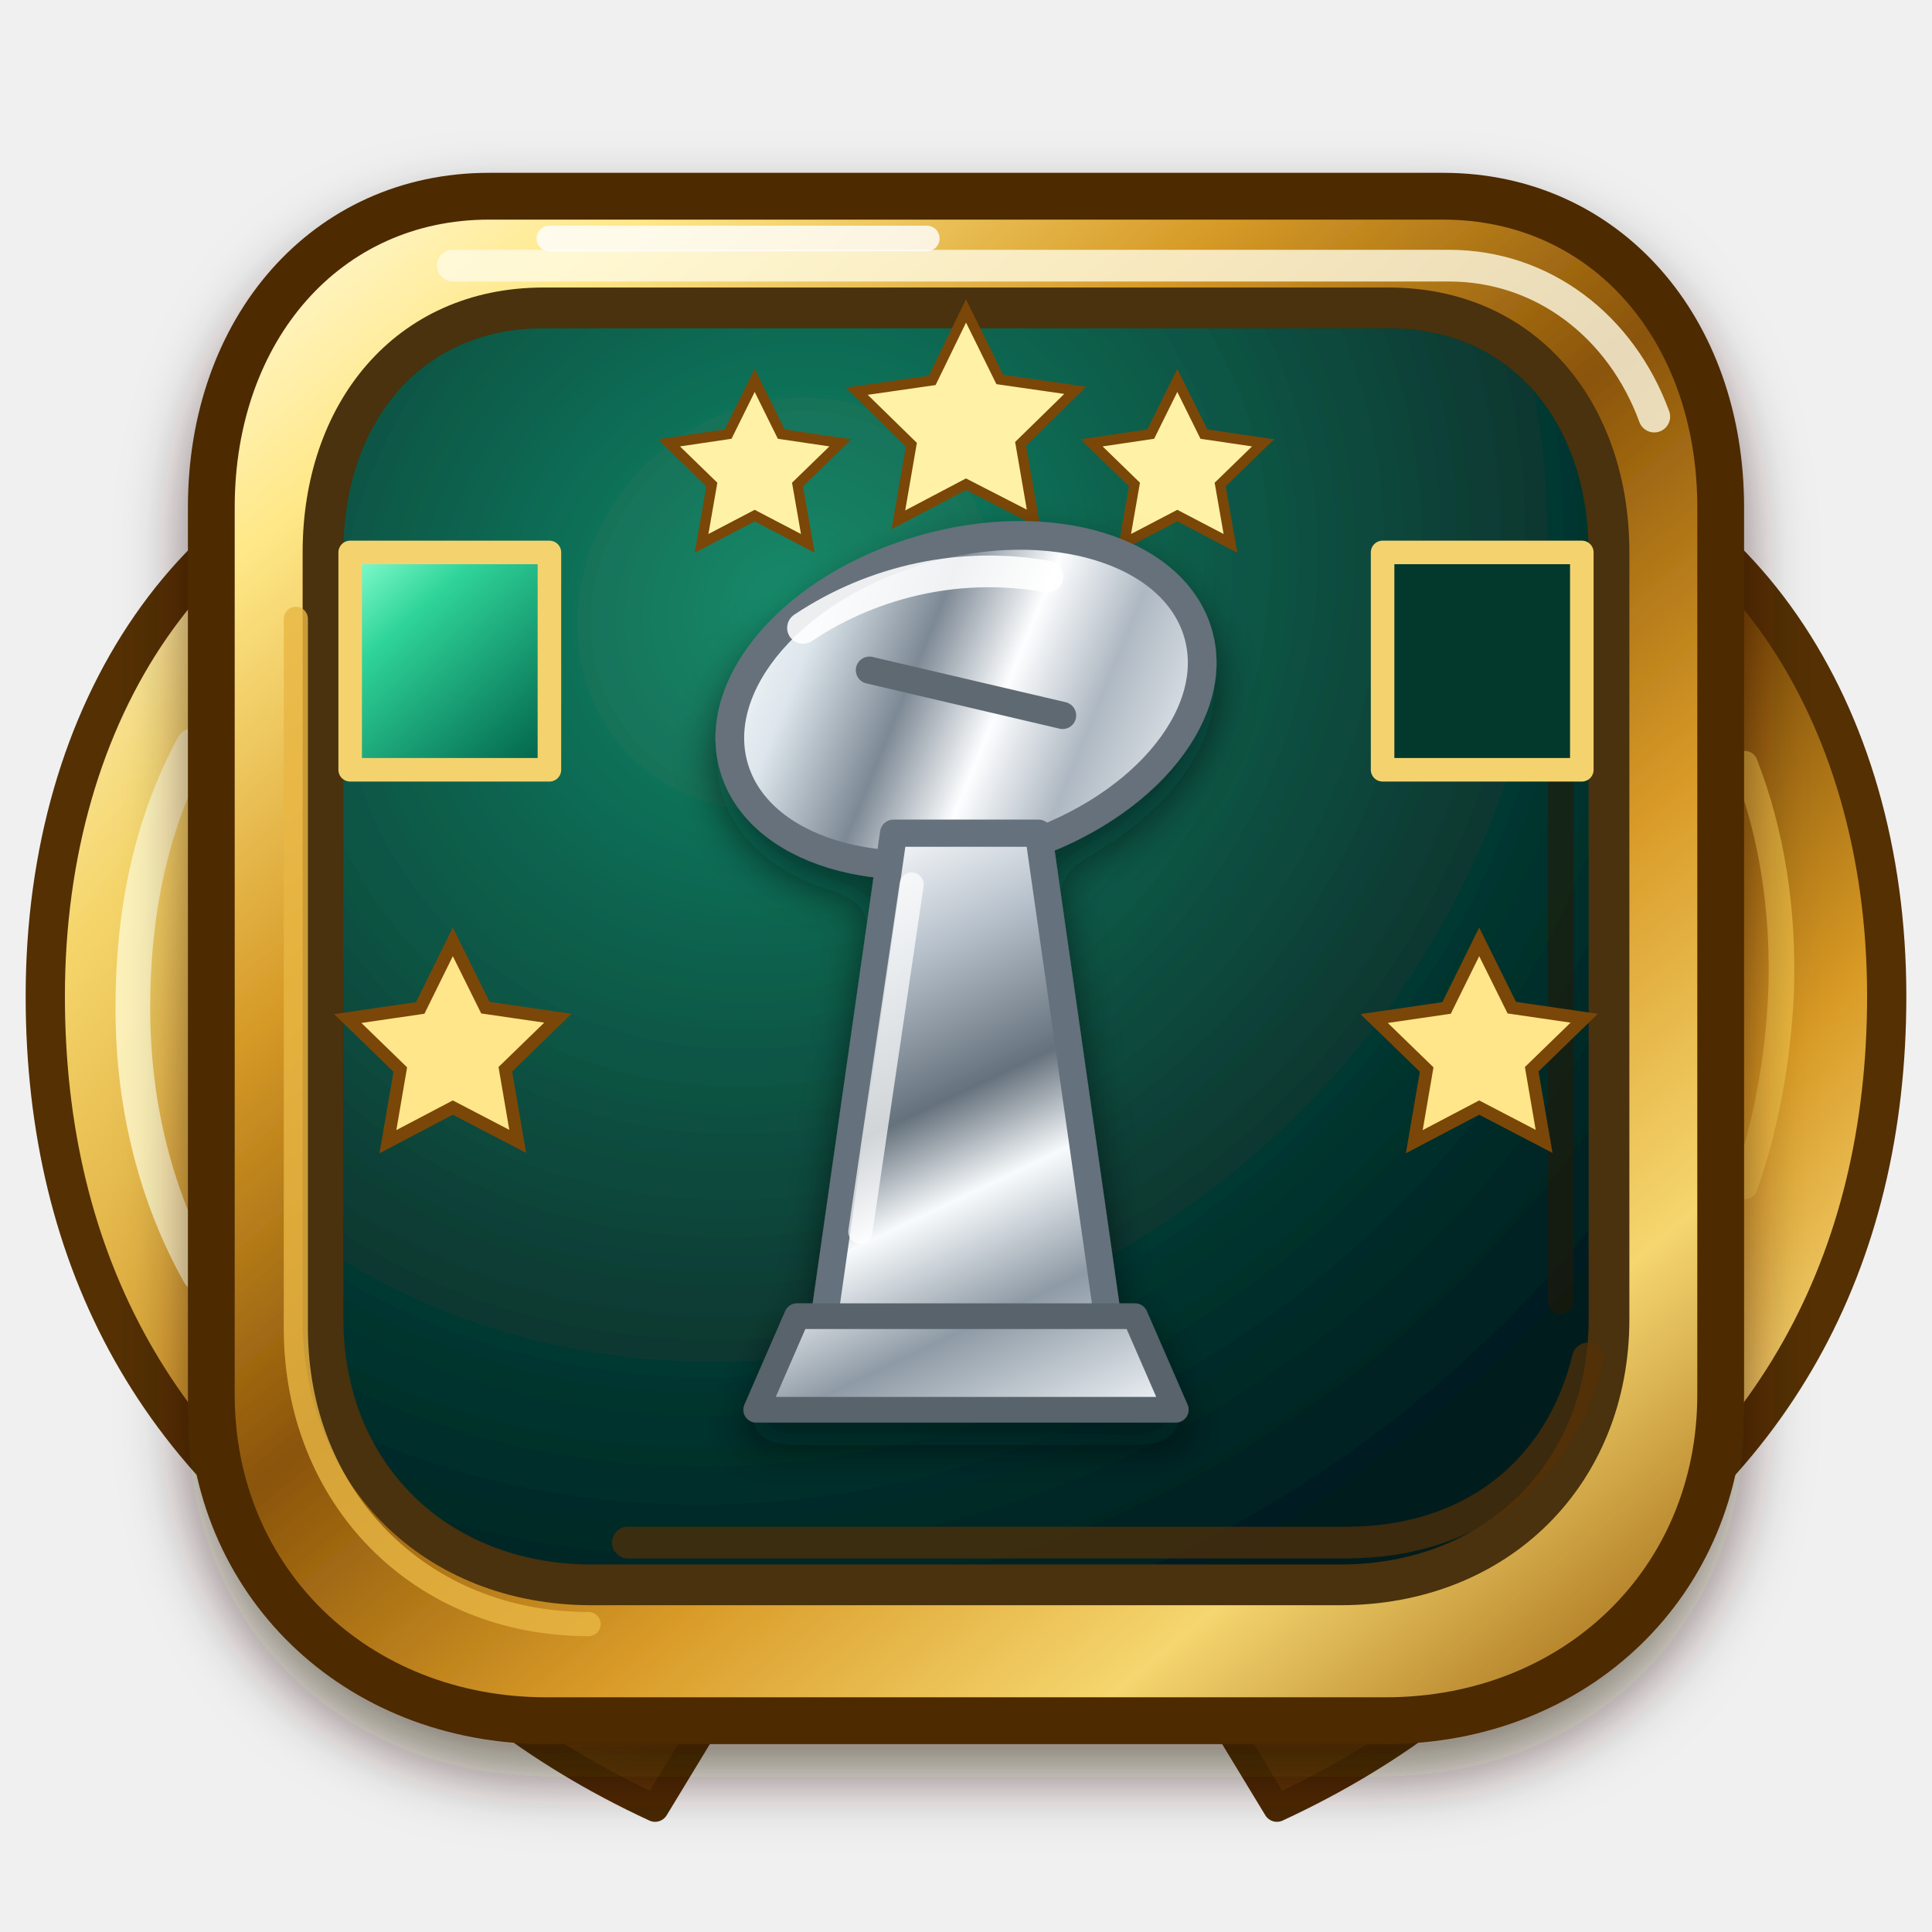
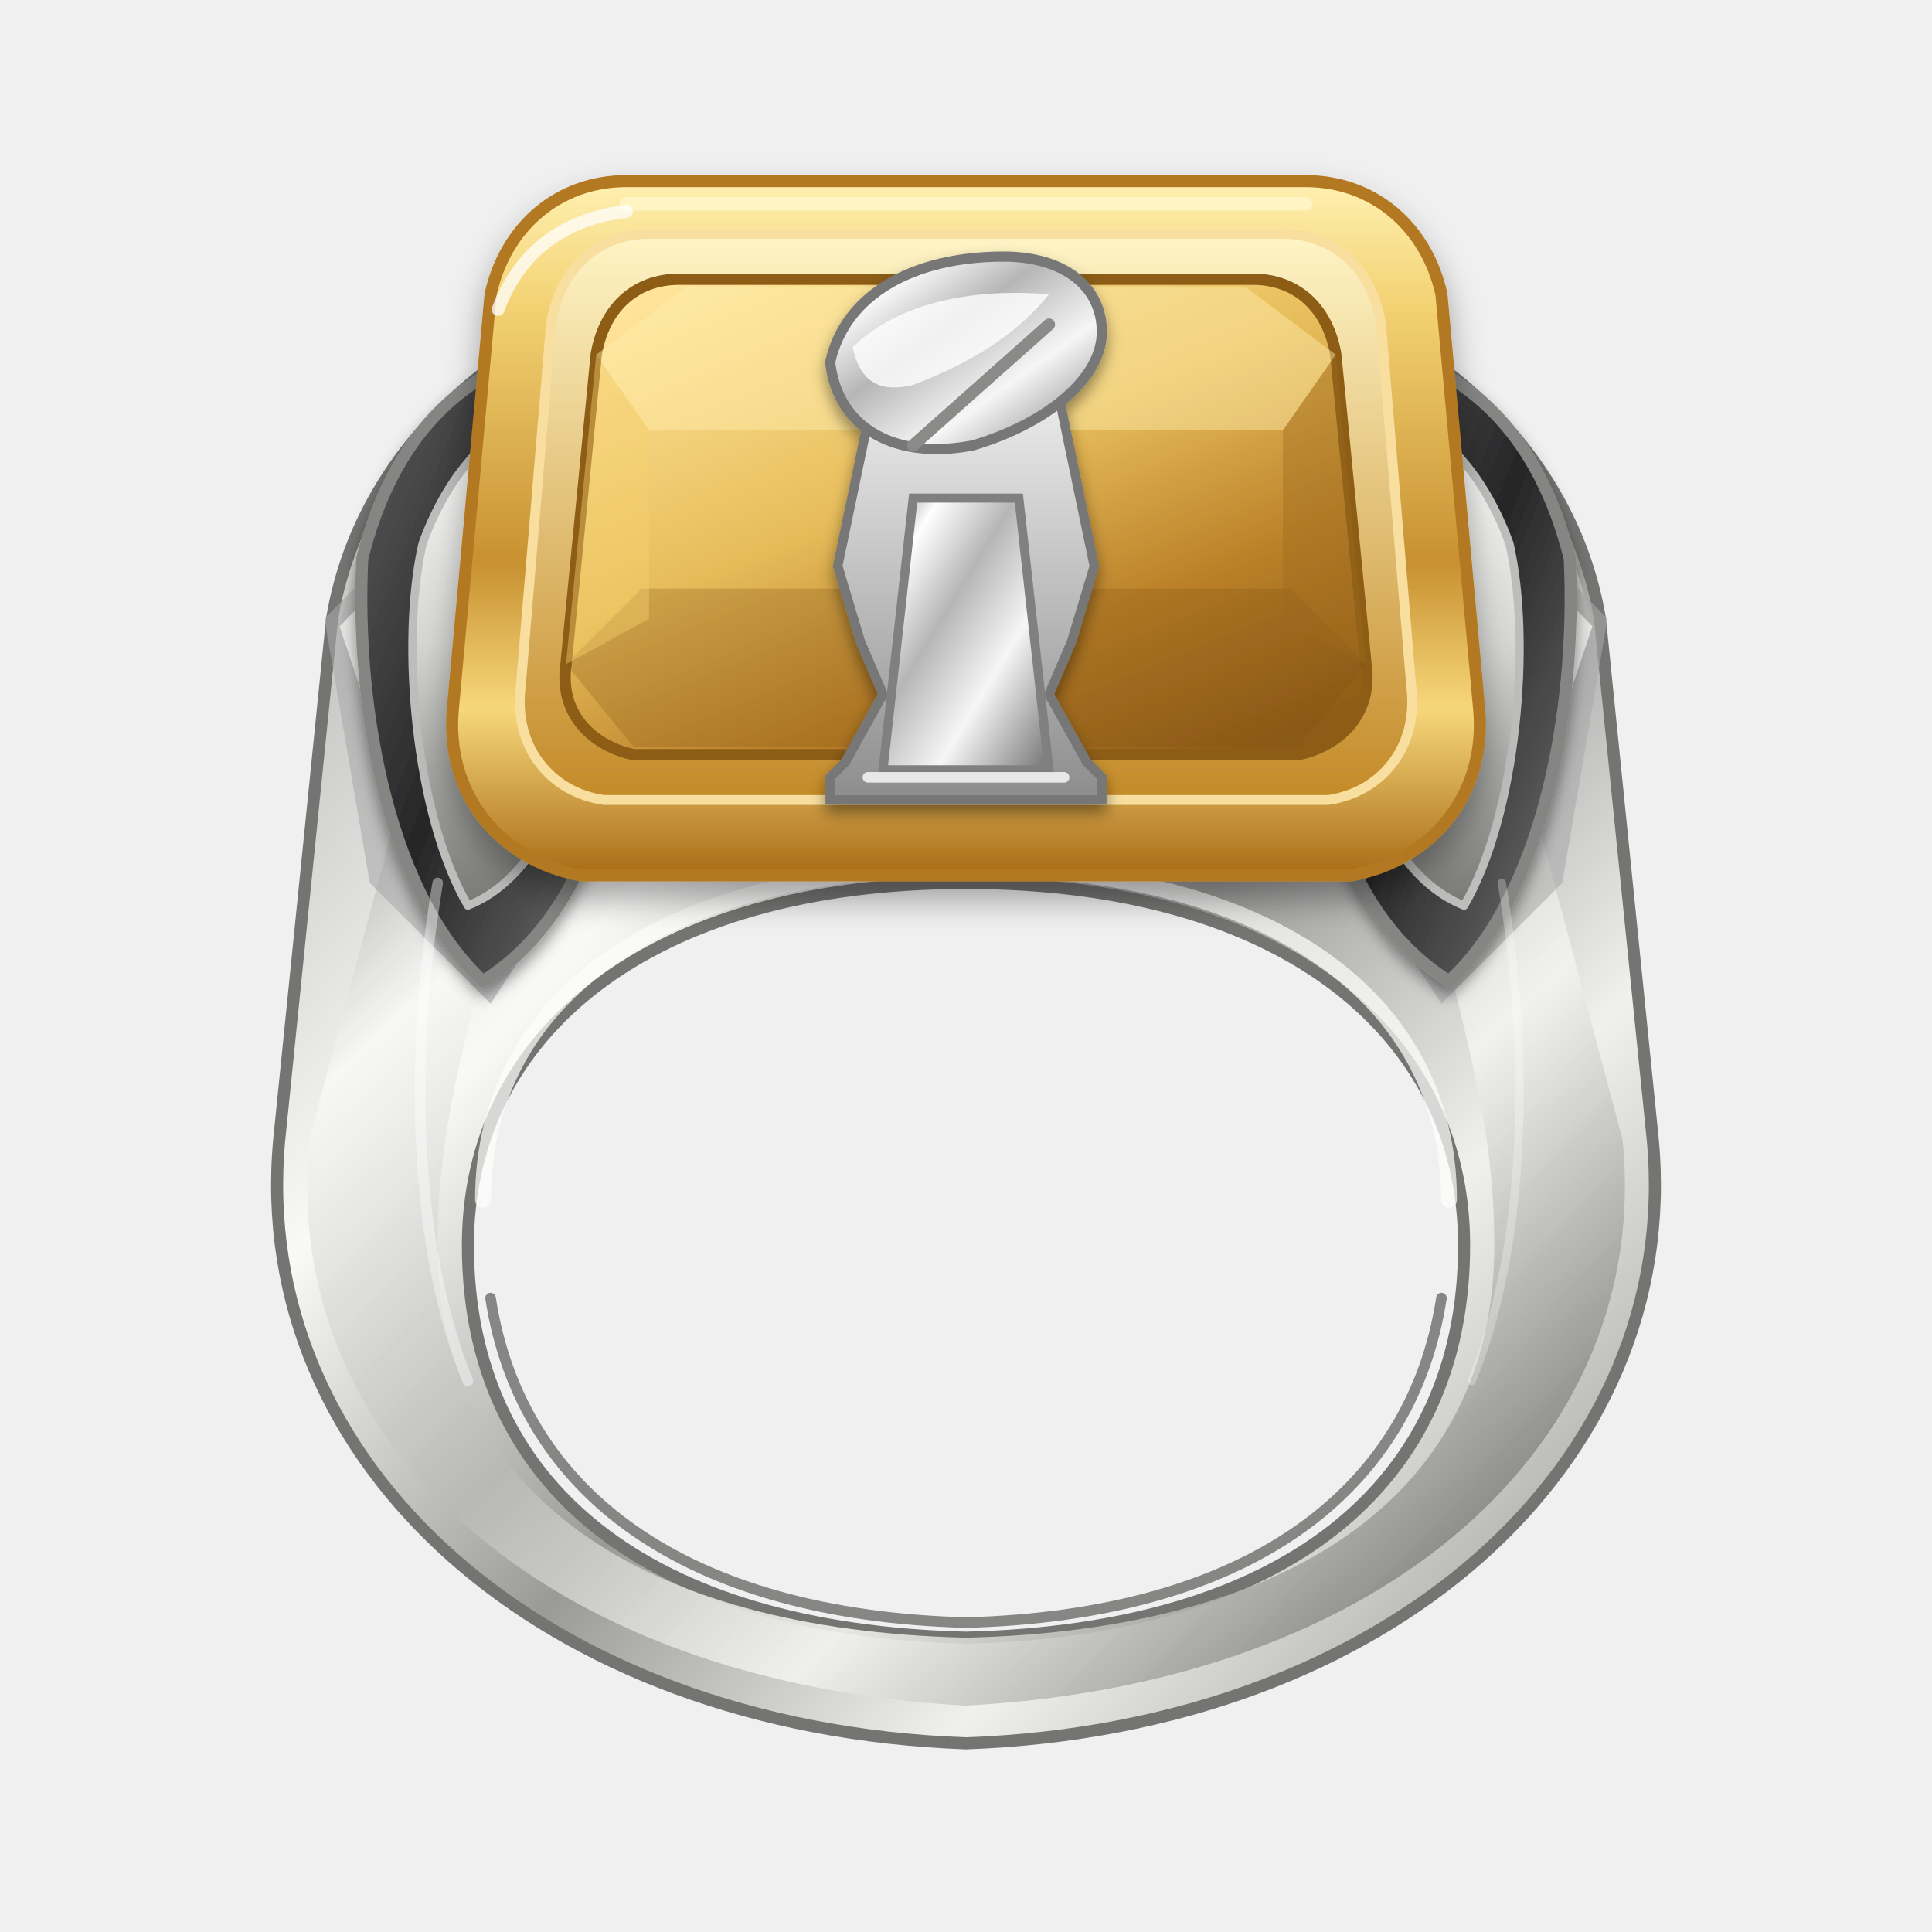
- <svg xmlns="http://www.w3.org/2000/svg" viewBox="0 0 64 64" fill="none">
+ <svg xmlns="http://www.w3.org/2000/svg" viewBox="0 0 256 256" role="img" aria-labelledby="title desc">
  <defs>
-     <linearGradient id="goldShoulder" x1="4" y1="12" x2="57" y2="55" gradientUnits="userSpaceOnUse">
-       <stop stop-color="#FFF9D6" />
-       <stop offset=".16" stop-color="#F5D56A" />
-       <stop offset=".42" stop-color="#C98718" />
-       <stop offset=".68" stop-color="#744405" />
-       <stop offset=".84" stop-color="#D89A24" />
-       <stop offset="1" stop-color="#FFE891" />
+     <linearGradient id="silverOuter" x1="0" y1="0" x2="1" y2="1">
+       <stop offset="0" stop-color="#fafafa" />
+       <stop offset="0.16" stop-color="#c9c9c8" />
+       <stop offset="0.34" stop-color="#f9f9f8" />
+       <stop offset="0.55" stop-color="#9a9a99" />
+       <stop offset="0.74" stop-color="#f0f0ef" />
+       <stop offset="1" stop-color="#8a8a89" />
    </linearGradient>
-     <linearGradient id="goldFace" x1="10" y1="5" x2="54" y2="58" gradientUnits="userSpaceOnUse">
-       <stop stop-color="#FFFBE0" />
-       <stop offset=".13" stop-color="#FFE888" />
-       <stop offset=".31" stop-color="#D69A27" />
-       <stop offset=".48" stop-color="#8A5409" />
-       <stop offset=".66" stop-color="#D99B28" />
-       <stop offset=".82" stop-color="#F5D66F" />
-       <stop offset="1" stop-color="#9B610D" />
+     <linearGradient id="silverInner" x1="0.05" y1="0.1" x2="0.92" y2="0.9">
+       <stop offset="0" stop-color="#8d8d8c" />
+       <stop offset="0.18" stop-color="#f8f8f6" />
+       <stop offset="0.46" stop-color="#b8b8b5" />
+       <stop offset="0.7" stop-color="#f3f3f0" />
+       <stop offset="1" stop-color="#6f6f6e" />
    </linearGradient>
-     <linearGradient id="goldReturn" x1="10" y1="41" x2="20" y2="59" gradientUnits="userSpaceOnUse">
-       <stop stop-color="#EAB23B" />
-       <stop offset=".5" stop-color="#9A5D0D" />
-       <stop offset="1" stop-color="#5C3405" />
+     <linearGradient id="silverEdge" x1="0" y1="0" x2="0" y2="1">
+       <stop offset="0" stop-color="#ffffff" />
+       <stop offset="0.48" stop-color="#d6d6d4" />
+       <stop offset="1" stop-color="#787876" />
    </linearGradient>
-     <radialGradient id="emeraldInset" cx="0" cy="0" r="1" gradientUnits="userSpaceOnUse" gradientTransform="translate(26 20) rotate(49) scale(36 39)">
-       <stop stop-color="#188A6A" />
-       <stop offset=".28" stop-color="#0E654F" />
-       <stop offset=".62" stop-color="#073C34" />
-       <stop offset="1" stop-color="#031A1D" />
-     </radialGradient>
-     <linearGradient id="gemGreen" x1="12" y1="18" x2="20" y2="27" gradientUnits="userSpaceOnUse">
-       <stop stop-color="#8AFFD1" />
-       <stop offset=".24" stop-color="#2FD499" />
-       <stop offset=".7" stop-color="#087456" />
-       <stop offset="1" stop-color="#03382D" />
+     <linearGradient id="goldFrame" x1="0" y1="0" x2="0" y2="1">
+       <stop offset="0" stop-color="#fff0b1" />
+       <stop offset="0.18" stop-color="#f3d273" />
+       <stop offset="0.55" stop-color="#c89131" />
+       <stop offset="0.76" stop-color="#f7d77b" />
+       <stop offset="1" stop-color="#a96c17" />
    </linearGradient>
-     <linearGradient id="chromeBall" x1="25" y1="18" x2="39" y2="29" gradientUnits="userSpaceOnUse">
-       <stop stop-color="#FFFFFF" />
-       <stop offset=".18" stop-color="#DDE6EC" />
-       <stop offset=".38" stop-color="#7D8995" />
-       <stop offset=".55" stop-color="#FDFEFF" />
-       <stop offset=".72" stop-color="#AEB8C2" />
-       <stop offset="1" stop-color="#F8FBFD" />
+     <linearGradient id="goldFace" x1="0.15" y1="0" x2="0.85" y2="1">
+       <stop offset="0" stop-color="#ffe49a" />
+       <stop offset="0.42" stop-color="#e7bd5b" />
+       <stop offset="0.72" stop-color="#bb8129" />
+       <stop offset="1" stop-color="#8e5b16" />
    </linearGradient>
-     <linearGradient id="chromeStem" x1="28" y1="28" x2="37" y2="47" gradientUnits="userSpaceOnUse">
-       <stop stop-color="#FDFEFF" />
-       <stop offset=".2" stop-color="#B8C2CC" />
-       <stop offset=".43" stop-color="#65717C" />
-       <stop offset=".58" stop-color="#F8FBFD" />
-       <stop offset=".77" stop-color="#8E9AA5" />
-       <stop offset="1" stop-color="#E9EEF2" />
+     <linearGradient id="goldTop" x1="0" y1="0" x2="0" y2="1">
+       <stop offset="0" stop-color="#fff5c7" />
+       <stop offset="1" stop-color="#c48a27" />
    </linearGradient>
-     <filter id="frontShadow" x="2" y="2" width="60" height="60" filterUnits="userSpaceOnUse" color-interpolation-filters="sRGB">
-       <feDropShadow dx="0" dy="1.1" stdDeviation="1.05" flood-color="#2D1702" flood-opacity=".52" />
+     <linearGradient id="darkPanel" x1="0" y1="0" x2="1" y2="1">
+       <stop offset="0" stop-color="#5f5f60" />
+       <stop offset="0.5" stop-color="#262627" />
+       <stop offset="1" stop-color="#747474" />
+     </linearGradient>
+     <linearGradient id="chrome" x1="0" y1="0" x2="1" y2="1">
+       <stop offset="0" stop-color="#7f7f7f" />
+       <stop offset="0.17" stop-color="#ffffff" />
+       <stop offset="0.4" stop-color="#b6b6b6" />
+       <stop offset="0.66" stop-color="#f6f6f6" />
+       <stop offset="1" stop-color="#727272" />
+     </linearGradient>
+     <linearGradient id="chromeDark" x1="0" y1="0" x2="0" y2="1">
+       <stop offset="0" stop-color="#eeeeee" />
+       <stop offset="1" stop-color="#8d8d8d" />
+     </linearGradient>
+     <filter id="softShadow" x="-30%" y="-30%" width="160%" height="180%">
+       <feDropShadow dx="0" dy="2.4" stdDeviation="2.2" flood-color="#000" flood-opacity=".34" />
    </filter>
-     <filter id="trophyShadow" x="20" y="15" width="25" height="36" filterUnits="userSpaceOnUse" color-interpolation-filters="sRGB">
-       <feDropShadow dx="0" dy=".75" stdDeviation=".7" flood-color="#001510" flood-opacity=".58" />
+     <filter id="smallShadow" x="-25%" y="-25%" width="150%" height="160%">
+       <feDropShadow dx="0" dy="1.1" stdDeviation="1" flood-color="#000" flood-opacity=".42" />
    </filter>
  </defs>
-   <path d="M14.5 14.5C6.5 16 1.5 23.5 1.5 33c0 8.8 3.8 15.8 11.5 20.2l5.4-7.3c-4.3-2.9-6.5-7-6.5-12.5 0-5.4 2.2-9.4 6.7-12.1l-4.1-6.8Z" fill="url(#goldShoulder)" stroke="#543003" stroke-width="1.3" stroke-linejoin="round" />
-   <path d="M49.5 14.5C57.5 16 62.5 23.5 62.5 33c0 8.8-3.8 15.8-11.5 20.2l-5.4-7.3c4.3-2.9 6.5-7 6.5-12.5 0-5.4-2.2-9.4-6.7-12.1l4.1-6.8Z" fill="url(#goldShoulder)" stroke="#543003" stroke-width="1.3" stroke-linejoin="round" />
-   <path d="M7.3 42.6c1.8 7.3 6.4 13.6 14.4 17.3l3.7-6.1c-5.1-2.5-8.9-6.4-10.8-11.8l-7.3.6Z" fill="url(#goldReturn)" stroke="#4B2902" stroke-width=".9" stroke-linejoin="round" />
-   <path d="M56.7 42.6c-1.8 7.3-6.4 13.6-14.4 17.3l-3.7-6.1c5.1-2.5 8.9-6.4 10.8-11.8l7.3.6Z" fill="url(#goldReturn)" stroke="#4B2902" stroke-width=".9" stroke-linejoin="round" />
-   <path d="M6.4 24.7c-1.4 2.6-2 5.5-2 8.7 0 3.3.8 6.3 2.2 8.8" stroke="#FFF7C7" stroke-width="1.15" stroke-linecap="round" opacity=".86" />
-   <path d="M57.8 25.3c.9 2.3 1.3 4.9 1.2 7.6-.1 2.2-.5 4.4-1.2 6.4" stroke="#F6C94F" stroke-width=".85" stroke-linecap="round" opacity=".58" />
-   <path d="M16.9 19.2c-3.2 2.3-5 5.5-5.5 9.4" stroke="#3C2202" stroke-width="1.05" stroke-linecap="round" opacity=".72" />
-   <path d="M47.1 19.2c3.2 2.3 5 5.5 5.5 9.4" stroke="#3C2202" stroke-width="1.05" stroke-linecap="round" opacity=".72" />
-   <g filter="url(#frontShadow)">
-     <path d="M16.2 6.5h31.6c5.4 0 9.2 4.4 9.2 10.3v29.4C57 52.4 52.2 57 45.9 57H18.1C11.8 57 7 52.4 7 46.2V16.8C7 10.9 10.8 6.5 16.2 6.5Z" fill="url(#goldFace)" stroke="#4E2B03" stroke-width="1.55" />
-     <path d="M18 10.2h28c4.5 0 7.3 3.5 7.3 8.1v25.4c0 5.1-3.7 8.8-8.9 8.8H19.6c-5.2 0-8.9-3.7-8.9-8.8V18.3c0-4.6 2.8-8.1 7.3-8.1Z" fill="url(#emeraldInset)" stroke="#4A3008" stroke-width="1.35" />
+   <path fill="url(#silverOuter)" fill-rule="evenodd" stroke="#747473" stroke-width="1.6" d="     M44 82     C48 58 69 41 94 36     C105 34 151 34 162 36     C187 41 208 58 212 82     L219 151     C223 194 184 229 128 231     C72 229 33 194 37 151     Z     M128 117     C86 117 62 137 62 165     C62 197 86 216 128 217     C170 216 194 197 194 165     C194 137 170 117 128 117     Z" />
+   <path d="M45 83C50 59 71 43 94 39H162C185 43 206 59 211 83L198 110C187 91 171 82 153 79H103C85 82 69 91 58 110Z" fill="url(#silverEdge)" opacity=".98" />
+   <path d="M41 151C37 191 72 223 128 226C184 223 219 191 215 151L203 106C199 94 193 84 182 77L192 128C196 144 198 153 198 165C198 198 171 216 128 217C85 216 58 198 58 165C58 153 60 144 64 128L74 77C63 84 57 94 53 106Z" fill="url(#silverInner)" opacity=".9" />
+   <path d="M64 159C64 132 88 115 128 115C168 115 192 132 192 159" fill="none" stroke="#fdfdfc" stroke-width="2.1" stroke-linecap="round" opacity=".72" />
+   <path d="M65 172C69 198 91 214 128 215C165 214 187 198 191 172" fill="none" stroke="#737372" stroke-width="1.4" stroke-linecap="round" opacity=".85" />
+   <path d="M43 82L75 49L91 93L65 133L49 117Z" fill="#a9a9a8" opacity=".58" />
+   <path d="M213 82L181 49L165 93L191 133L207 117Z" fill="#a9a9a8" opacity=".58" />
+   <path d="M45 83L73 54L79 72L54 110Z" fill="#fbfbfa" opacity=".7" />
+   <path d="M211 83L183 54L177 72L202 110Z" fill="#fbfbfa" opacity=".7" />
+   <g filter="url(#smallShadow)">
+     <path d="M48 74C52 58 61 49 74 46C81 60 84 80 81 102C78 116 72 125 64 130C52 119 47 95 48 74Z" fill="url(#darkPanel)" stroke="#858584" stroke-width="1.6" />
+     <path d="M208 74C204 58 195 49 182 46C175 60 172 80 175 102C178 116 184 125 192 130C204 119 209 95 208 74Z" fill="url(#darkPanel)" stroke="#858584" stroke-width="1.6" />
  </g>
-   <path d="M15 8.8h33c3.1 0 5.7 2 6.8 5" stroke="#FFFBE3" stroke-width="1.05" stroke-linecap="round" opacity=".8" />
-   <path d="M9.8 20.5V44c0 5.6 4.1 9.8 9.7 9.8" stroke="#E9B744" stroke-width=".8" stroke-linecap="round" opacity=".8" />
-   <path d="M20.8 51.1h23.8c4.2 0 7.1-2.4 8-6.1" stroke="#573006" stroke-width="1.05" stroke-linecap="round" opacity=".68" />
-   <path d="M51.7 18.4v24.7" stroke="#271701" stroke-width=".85" stroke-linecap="round" opacity=".52" />
-   <g stroke="#F4D36F" stroke-width=".78" stroke-linejoin="round">
-     <path d="M11.6 18.3h6.6v7.2h-6.6Z" fill="url(#gemGreen)" />
-     <path d="M45.8 18.3h6.6v7.2h-6.6Z" fill="url(#gemGreen)" />
+   <g stroke-linecap="round" stroke-linejoin="round">
+     <path d="M56 72C60 61 67 55 75 53C80 68 80 89 75 103C72 113 67 118 62 120C55 108 53 85 56 72Z" fill="url(#silverEdge)" stroke="#bdbdbc" stroke-width="1.1" />
+     <path d="M200 72C196 61 189 55 181 53C176 68 176 89 181 103C184 113 189 118 194 120C201 108 203 85 200 72Z" fill="url(#silverEdge)" stroke="#bdbdbc" stroke-width="1.1" />
+     <path d="M66 76L65 101" stroke="#777" stroke-width="1.1" />
+     <path d="M190 76L191 101" stroke="#777" stroke-width="1.1" />
+     <g stroke="#f7f7f5" stroke-width="1.8">
+       <path d="M61.5 79.5L70.5 80.8" />
+       <path d="M61 85L70.5 86.3" />
+       <path d="M61 90.5L70 91.8" />
+       <path d="M61.5 96L69.5 97.2" />
+       <path d="M194.5 79.5L185.5 80.8" />
+       <path d="M195 85L185.5 86.3" />
+       <path d="M195 90.5L186 91.8" />
+       <path d="M194.5 96L186.5 97.2" />
+     </g>
  </g>
-   <g fill="#FFE68A" stroke="#7A4708" stroke-width=".42">
-     <path d="m15 31.2 1.08 2.18 2.4.35-1.74 1.69.41 2.39L15 36.69l-2.15 1.13.41-2.39-1.74-1.69 2.4-.35L15 31.2Z" />
-     <path d="m49 31.2 1.08 2.18 2.4.35-1.74 1.69.41 2.39L49 36.69l-2.15 1.13.41-2.39-1.74-1.69 2.4-.35L49 31.2Z" />
+   <g filter="url(#softShadow)">
+     <path d="M83 24L173 24C182 24 189 30 191 39L196 94C197 105 190 114 179 116H77C66 114 59 105 60 94L65 39C67 30 74 24 83 24Z" fill="url(#goldFrame)" stroke="#b37921" stroke-width="1.6" />
+     <path d="M86 31H170C177 31 182 36 183 43L187 91C188 99 183 105 176 106H80C73 105 68 99 69 91L73 43C74 36 79 31 86 31Z" fill="url(#goldTop)" stroke="#f8dfa0" stroke-width="1.3" />
+     <path d="M90 37H166C172 37 176 41 177 47L181 88C182 95 177 99 172 100H84C79 99 74 95 75 88L79 47C80 41 84 37 90 37Z" fill="url(#goldFace)" stroke="#8d5d17" stroke-width="1.5" />
  </g>
-   <g fill="#FFF2A7" stroke="#7A4708" stroke-width=".34">
-     <path d="m25 12.6.88 1.78 1.96.29-1.42 1.38.34 1.95-1.76-.92-1.76.92.34-1.95-1.42-1.38 1.96-.29L25 12.6Z" />
-     <path d="m32 10.3 1.12 2.27 2.5.36-1.81 1.77.43 2.49L32 16.04l-2.24 1.18.43-2.49-1.81-1.77 2.5-.36L32 10.3Z" />
-     <path d="m39 12.6.88 1.78 1.96.29-1.42 1.38.34 1.95-1.76-.92-1.76.92.34-1.95-1.42-1.38 1.96-.29L39 12.6Z" />
+   <path d="M79 47L91 38H165L177 47L170 57H86Z" fill="#fff0af" opacity=".44" />
+   <path d="M75 88L85 78H171L181 88L172 99H84Z" fill="#7f5014" opacity=".26" />
+   <path d="M79 47L86 57V82L75 88Z" fill="#f6cf6d" opacity=".42" />
+   <path d="M177 47L170 57V82L181 88Z" fill="#9c681e" opacity=".38" />
+   <path d="M83 27H173" stroke="#fff7cc" stroke-width="1.8" stroke-linecap="round" opacity=".76" />
+   <g filter="url(#smallShadow)">
+     <path d="M111 75L116 51L140 51L145 75L142 85L139 92L144 101L146 103V106H110V103L112 101L117 92L114 85Z" fill="url(#chromeDark)" stroke="#777" stroke-width="1.25" />
+     <path d="M121 66L135 66L139 102H117Z" fill="url(#chrome)" stroke="#808080" stroke-width="1.2" />
+     <path d="M110 48C112 39 121 34 133 34C141 34 146 38 146 44C146 50 139 56 129 59C119 61 111 57 110 48Z" fill="url(#chrome)" stroke="#777" stroke-width="1.35" />
+     <path d="M113 46C118 41 127 38 139 39C135 44 129 48 121 51C117 52 114 51 113 46Z" fill="#ffffff" opacity=".8" />
+     <path d="M121 59L139 43" stroke="#8a8a89" stroke-width="1.6" stroke-linecap="round" />
+     <path d="M115 103H141" stroke="#fefefe" stroke-width="1.4" stroke-linecap="round" opacity=".8" />
  </g>
-   <g filter="url(#trophyShadow)">
-     <ellipse cx="32" cy="23.2" rx="8" ry="5.2" transform="rotate(-16 32 23.2)" fill="url(#chromeBall)" stroke="#66717C" stroke-width=".95" />
-     <path d="M29.6 27.6h4.8l2.3 16.1h-9.4l2.3-16.1Z" fill="url(#chromeStem)" stroke="#65717C" stroke-width=".9" stroke-linejoin="round" />
-     <path d="M26.4 43.6h11.2l1.35 3.1h-13.9l1.35-3.1Z" fill="url(#chromeStem)" stroke="#59636C" stroke-width=".85" stroke-linejoin="round" />
-   </g>
-   <path d="M26.6 20.8c2.4-1.6 5.3-2.2 8.1-1.7" stroke="#FFFFFF" stroke-width="1.05" stroke-linecap="round" opacity=".88" />
-   <path d="M30.2 29.3 28.5 40.8" stroke="#FFFFFF" stroke-width=".8" stroke-linecap="round" opacity=".7" />
-   <path d="M28.8 22.2 35.2 23.7" stroke="#5F6972" stroke-width=".9" stroke-linecap="round" />
-   <path d="M18.2 7.9h12.5" stroke="#FFFFFF" stroke-opacity=".82" stroke-width=".85" stroke-linecap="round" />
+   <path d="M66 41C69 33 75 29 83 28" fill="none" stroke="#fff" stroke-width="1.7" stroke-linecap="round" opacity=".75" />
+   <path d="M58 117C54 141 55 166 62 183" fill="none" stroke="#fff" stroke-width="1.4" stroke-linecap="round" opacity=".4" />
+   <path d="M199 117C203 141 202 166 195 183" fill="none" stroke="#fff" stroke-width="1.1" stroke-linecap="round" opacity=".28" />
</svg>
